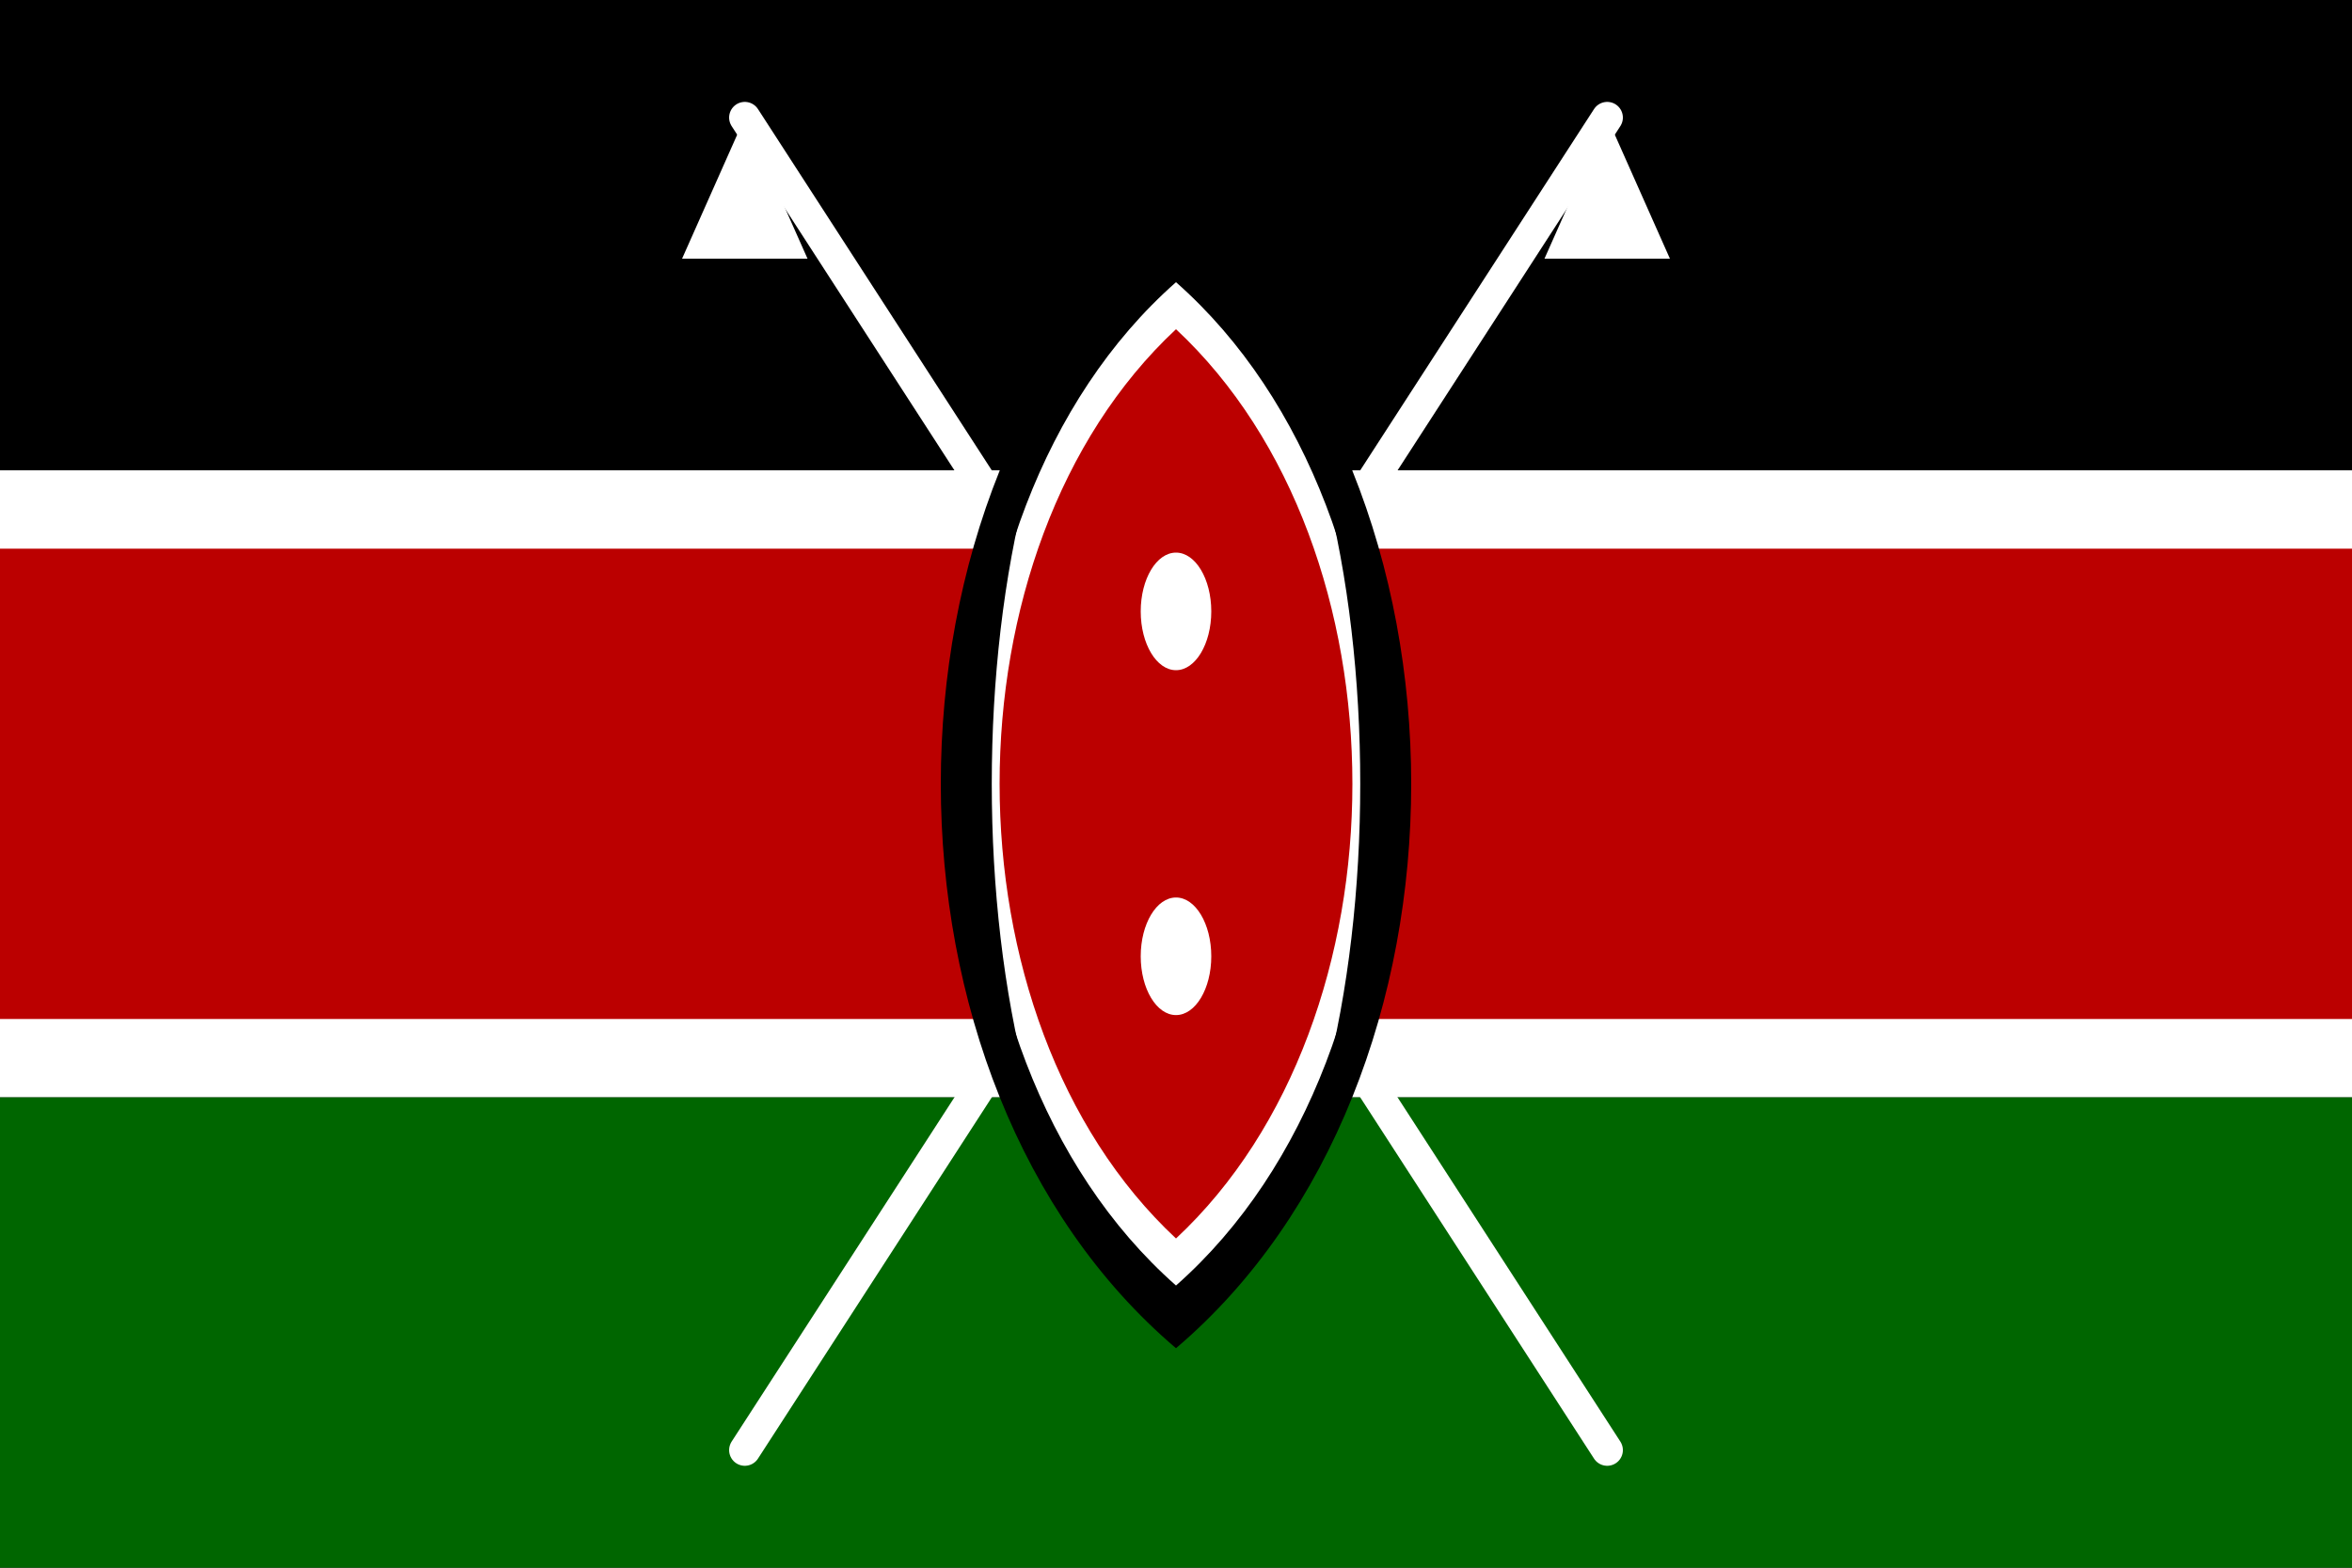
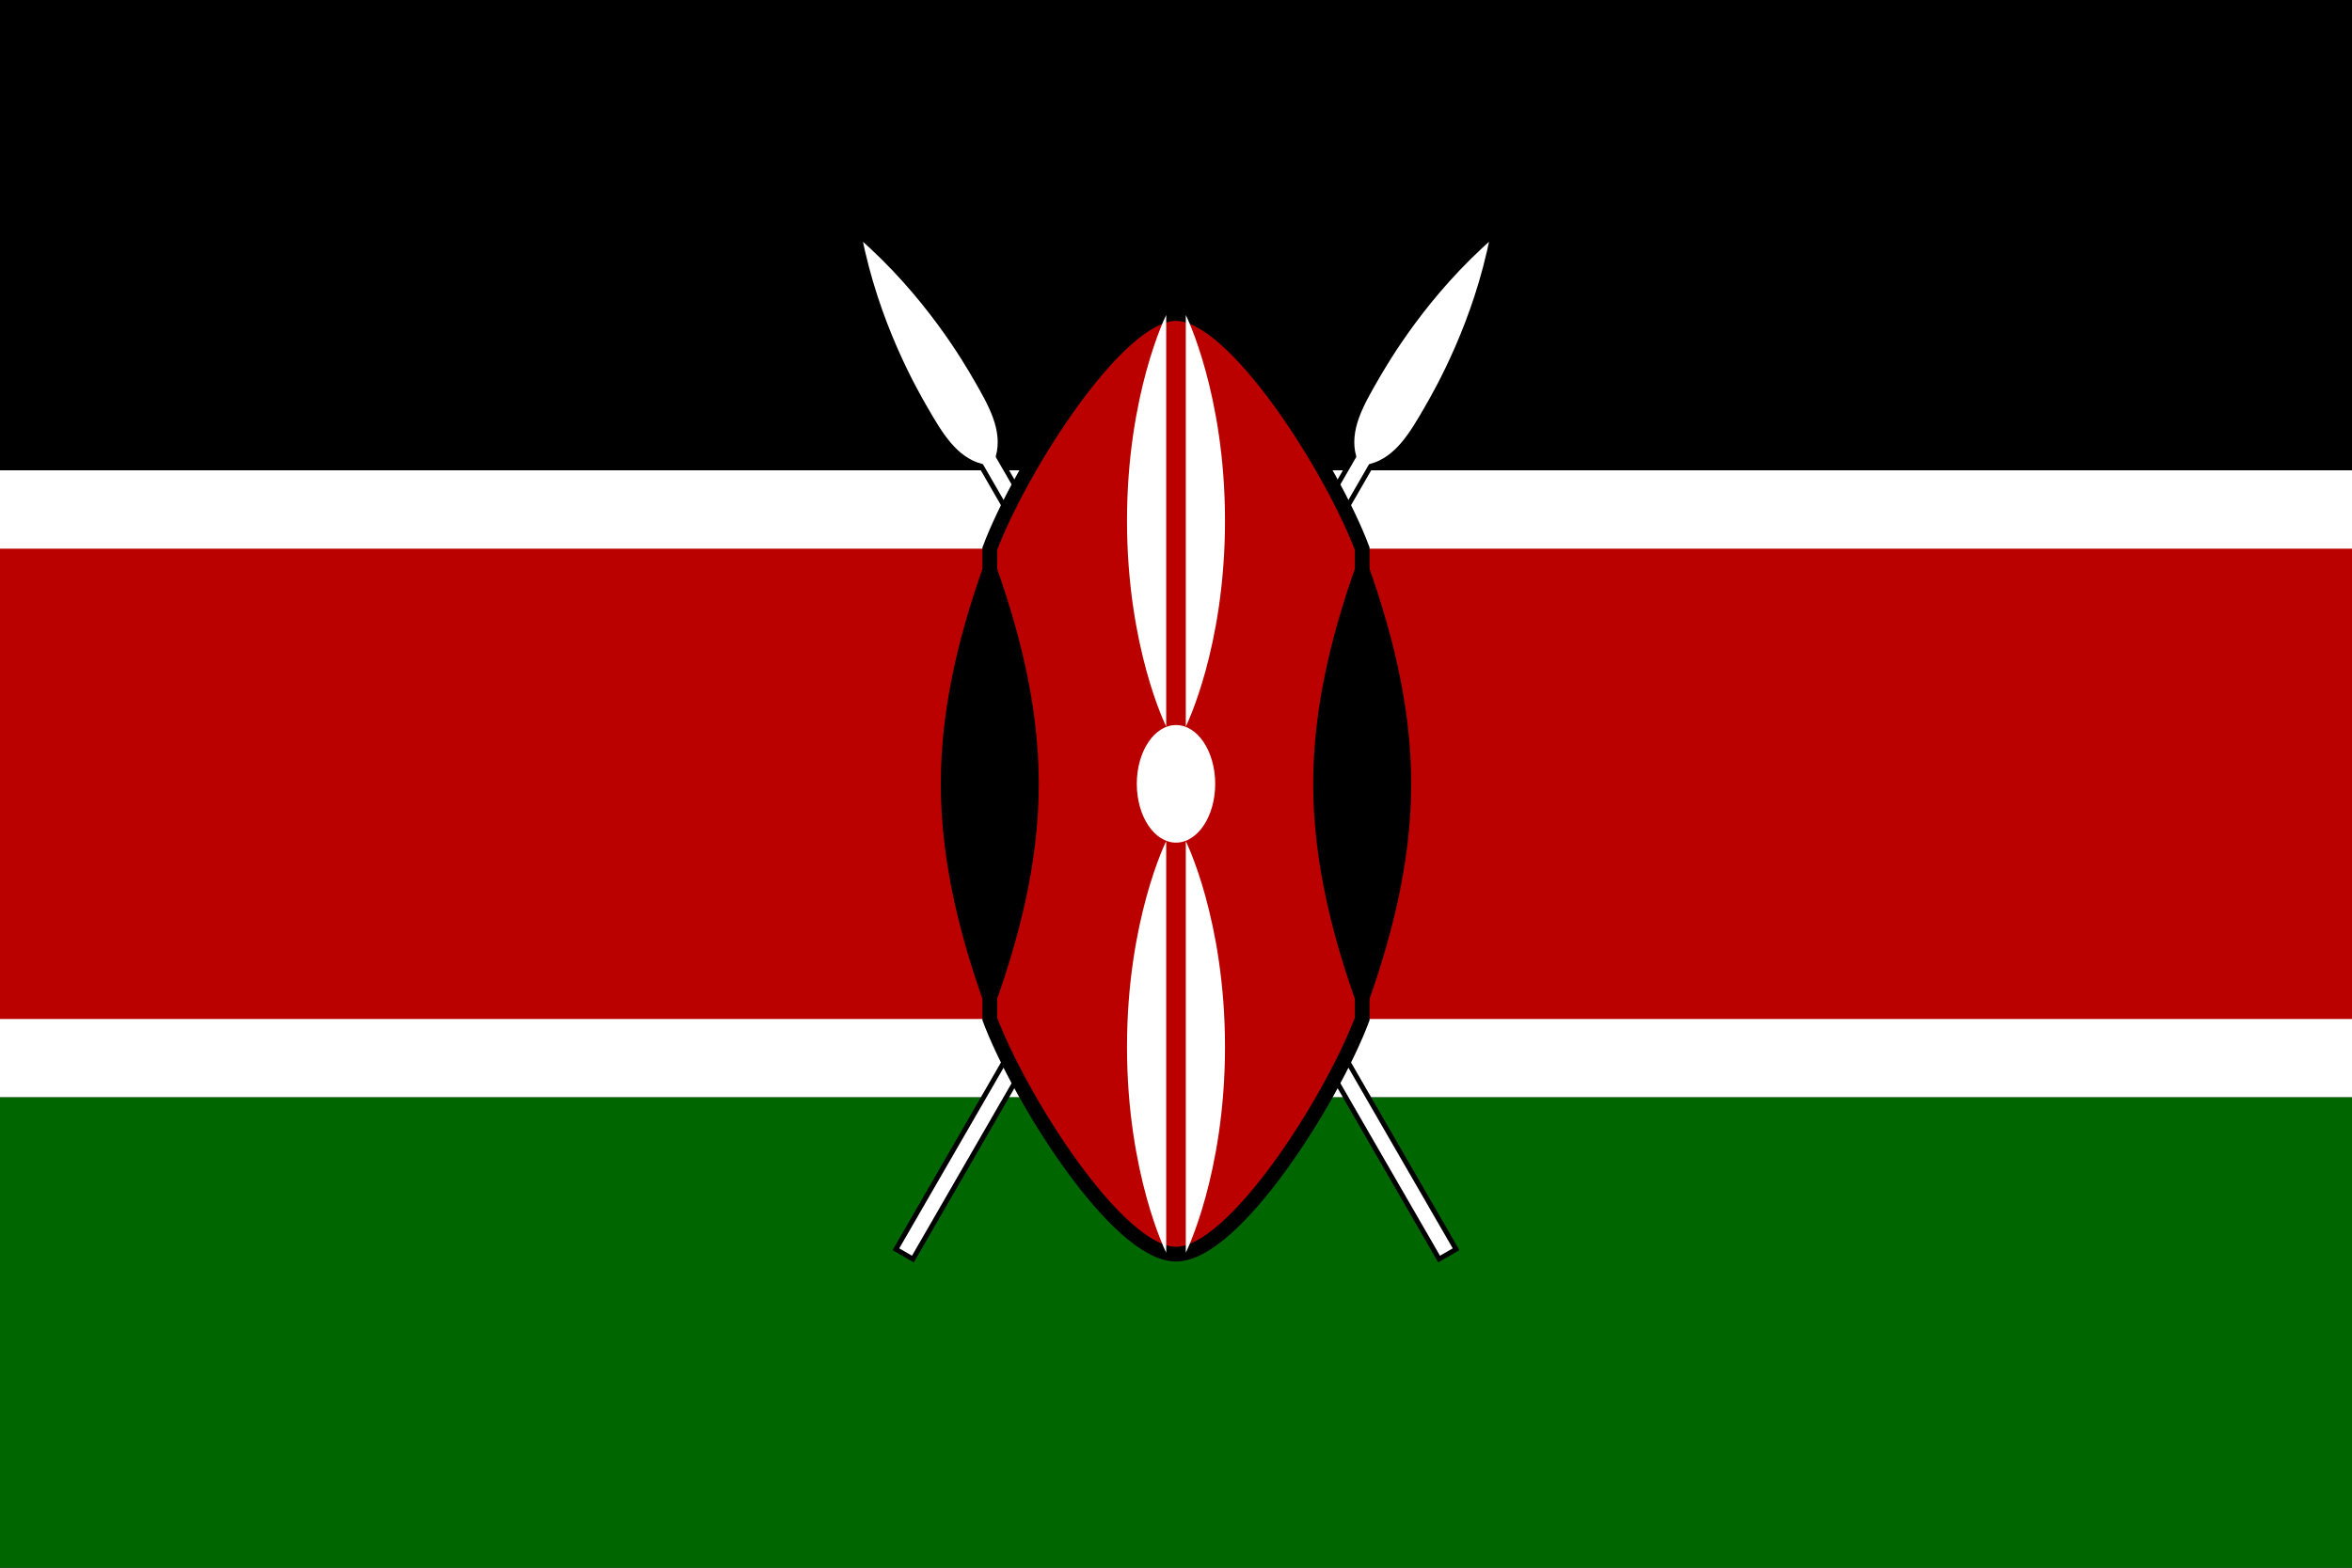
<svg xmlns="http://www.w3.org/2000/svg" viewBox="0 0 3 2" role="img" aria-label="Flag of Kenya">
  <rect width="3" height="2" fill="#000" />
-   <rect y="0.6" width="3" height="0.8" fill="#fff" />
-   <rect y="0.7" width="3" height="0.6" fill="#bb0000" />
-   <rect y="1.4" width="3" height="0.6" fill="#006600" />
-   <g stroke="#fff" stroke-width="0.04" stroke-linecap="round">
-     <line x1="0.95" y1="1.85" x2="2.05" y2="0.15" />
-     <line x1="2.05" y1="1.85" x2="0.95" y2="0.15" />
+   <rect y=".6" width="3" height=".8" fill="#fff" />
+   <rect y=".7" width="3" height=".6" fill="#bb0000" />
+   <rect y="1.4" width="3" height=".6" fill="#006600" />
+   <defs>
+     <path id="spearshape" d="M-1 55.426h2V-38c2-2 2-5 2-8 0-2 0-10-3-18.663C-3-56-3-48-3-46c0 3 0 6 2 8z" transform="rotate(30)" />
+   </defs>
+   <g transform="translate(1.5 1) scale(.0125)">
+     <g id="spear">
+       <use href="#spearshape" fill="#fff" stroke="#000" stroke-width=".5" />
+     </g>
+     <use href="#spear" transform="scale(-1 1)" />
+     <path d="M-19 24c3 8 13 24 19 24s16-16 19-24V-24c-3-8-13-24-19-24s-16 16-19 24z" fill="#bb0000" stroke="#000" stroke-width="1.5" />
+     <path id="deco" d="M19 24c3-8 5-16 5-24s-2-16-5-24c-3 8-5 16-5 24s2 16 5 24z" fill="#000" />
+     <use href="#deco" transform="scale(-1 1)" />
+     <g fill="#fff">
+       <ellipse rx="4" ry="6" />
+       <path d="M1 5.85c0 0 4 8 4 21s-4 21-4 21z" />
+       <path d="M-1 5.85c0 0-4 8-4 21s4 21 4 21z" />
+       <path d="M1-5.85c0 0 4-8 4-21s-4-21-4-21z" />
+       <path d="M-1-5.85c0 0-4-8-4-21s4-21 4-21z" />
+     </g>
  </g>
-   <g fill="#fff">
-     <polygon points="2.05,0.15 1.97,0.33 2.13,0.33" />
-     <polygon points="0.95,0.15 0.87,0.33 1.03,0.33" />
-   </g>
-   <path d="M1.5,0.28 C1.9,0.62 1.9,1.38 1.5,1.72 C1.1,1.38 1.1,0.62 1.5,0.28 Z" fill="#000" />
-   <path d="M1.5,0.36 C1.84,0.66 1.84,1.34 1.5,1.64 C1.16,1.34 1.16,0.66 1.5,0.36 Z" fill="#fff" />
-   <path d="M1.5,0.42 C1.8,0.7 1.8,1.3 1.5,1.58 C1.2,1.3 1.2,0.7 1.5,0.42 Z" fill="#bb0000" />
-   <path d="M1.31,0.62 C1.25,0.85 1.25,1.15 1.31,1.38 C1.22,1.15 1.22,0.85 1.31,0.62 Z M1.69,0.62 C1.75,0.85 1.75,1.15 1.69,1.38 C1.78,1.15 1.78,0.85 1.69,0.62 Z" fill="#000" />
-   <ellipse cx="1.5" cy="0.78" rx="0.045" ry="0.075" fill="#fff" />
-   <ellipse cx="1.5" cy="1.22" rx="0.045" ry="0.075" fill="#fff" />
</svg>
